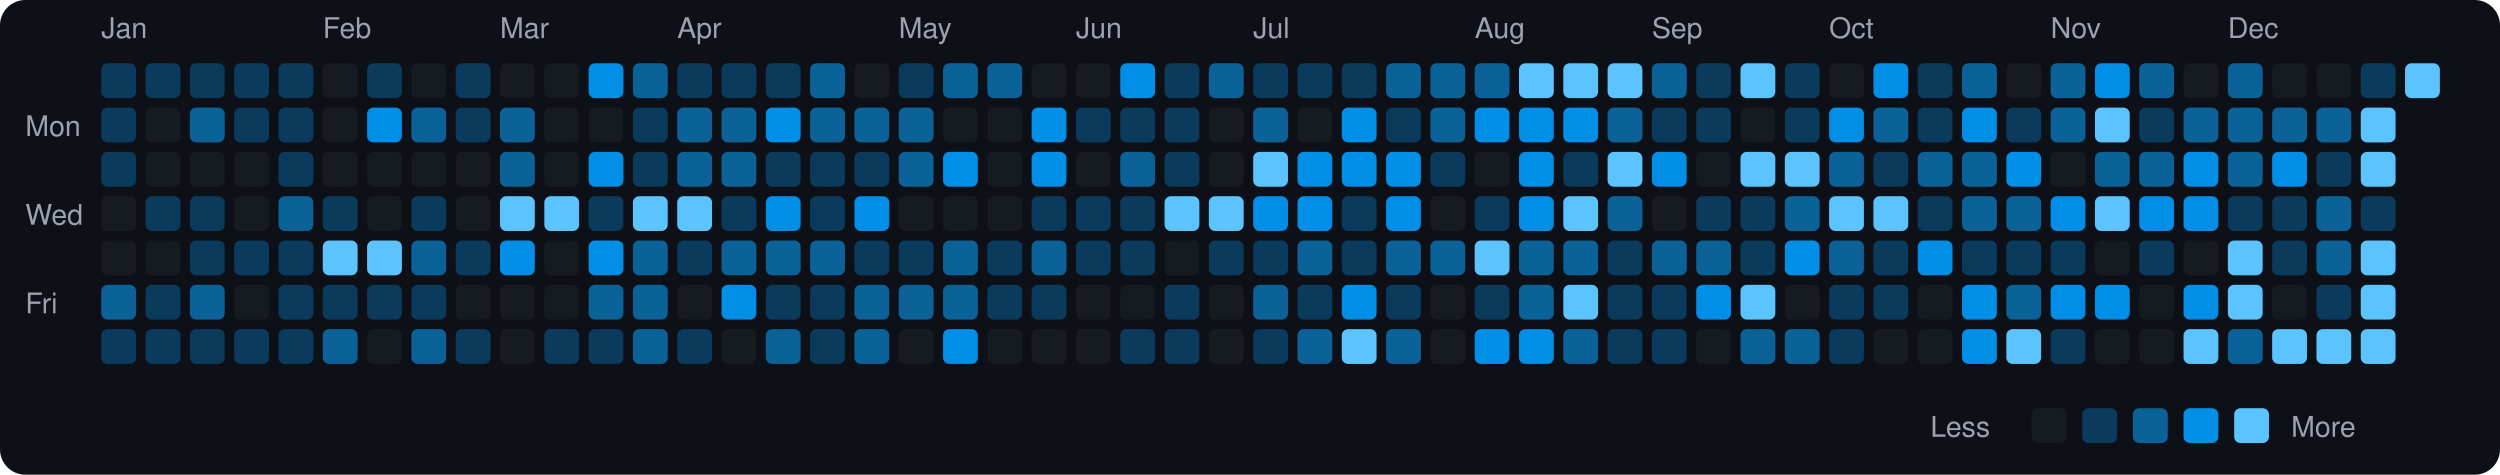
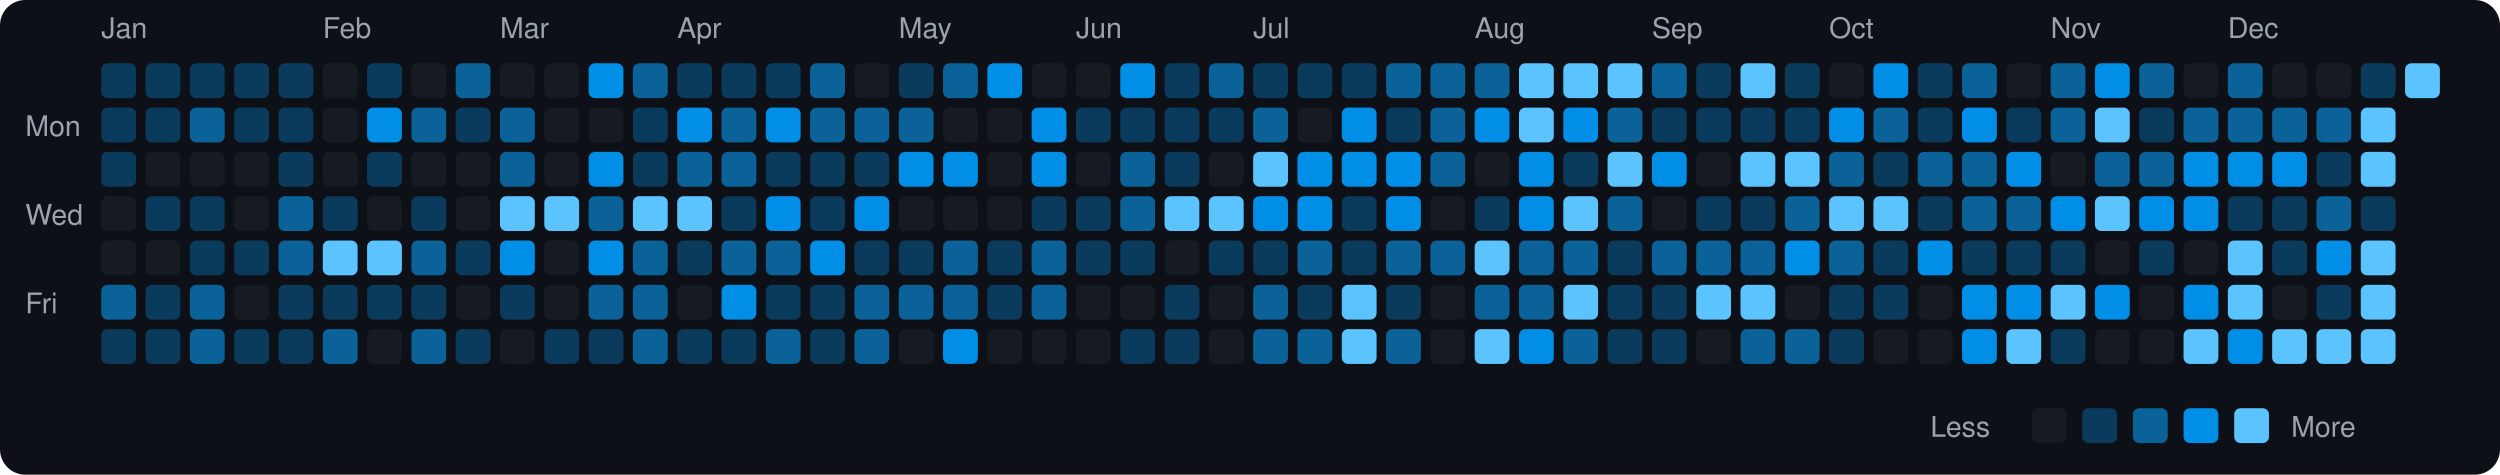
<svg xmlns="http://www.w3.org/2000/svg" viewBox="0 0 790 150" width="790" height="150">
  <rect width="790" height="150" fill="#0d1117" rx="8" ry="8" />
  <text x="8" y="43" fill="#9ca3af" font-size="9" font-family="-apple-system, BlinkMacSystemFont, 'Segoe UI', Helvetica, Arial, sans-serif">Mon</text>
  <text x="8" y="71" fill="#9ca3af" font-size="9" font-family="-apple-system, BlinkMacSystemFont, 'Segoe UI', Helvetica, Arial, sans-serif">Wed</text>
  <text x="8" y="99" fill="#9ca3af" font-size="9" font-family="-apple-system, BlinkMacSystemFont, 'Segoe UI', Helvetica, Arial, sans-serif">Fri</text>
  <text x="32" y="12" fill="#9ca3af" font-size="9" font-family="-apple-system, BlinkMacSystemFont, 'Segoe UI', Helvetica, Arial, sans-serif">Jan</text>
  <rect x="32" y="20" width="11" height="11" rx="2" ry="2" fill="#0b3b5c">
    </rect>
  <rect x="32" y="34" width="11" height="11" rx="2" ry="2" fill="#0b3b5c">
    </rect>
  <rect x="32" y="48" width="11" height="11" rx="2" ry="2" fill="#0b3b5c">
    </rect>
  <rect x="32" y="62" width="11" height="11" rx="2" ry="2" fill="#161b22">
    </rect>
  <rect x="32" y="76" width="11" height="11" rx="2" ry="2" fill="#161b22">
    </rect>
  <rect x="32" y="90" width="11" height="11" rx="2" ry="2" fill="#0a6299">
    </rect>
  <rect x="32" y="104" width="11" height="11" rx="2" ry="2" fill="#0b3b5c">
    </rect>
  <rect x="46" y="20" width="11" height="11" rx="2" ry="2" fill="#0b3b5c">
    </rect>
-   <rect x="46" y="34" width="11" height="11" rx="2" ry="2" fill="#161b22">
+   <rect x="46" y="34" width="11" height="11" rx="2" ry="2" fill="#0b3b5c">
    </rect>
  <rect x="46" y="48" width="11" height="11" rx="2" ry="2" fill="#161b22">
    </rect>
  <rect x="46" y="62" width="11" height="11" rx="2" ry="2" fill="#0b3b5c">
    </rect>
  <rect x="46" y="76" width="11" height="11" rx="2" ry="2" fill="#161b22">
    </rect>
  <rect x="46" y="90" width="11" height="11" rx="2" ry="2" fill="#0b3b5c">
    </rect>
  <rect x="46" y="104" width="11" height="11" rx="2" ry="2" fill="#0b3b5c">
    </rect>
  <rect x="60" y="20" width="11" height="11" rx="2" ry="2" fill="#0b3b5c">
    </rect>
  <rect x="60" y="34" width="11" height="11" rx="2" ry="2" fill="#0a6299">
    </rect>
  <rect x="60" y="48" width="11" height="11" rx="2" ry="2" fill="#161b22">
    </rect>
  <rect x="60" y="62" width="11" height="11" rx="2" ry="2" fill="#0b3b5c">
    </rect>
  <rect x="60" y="76" width="11" height="11" rx="2" ry="2" fill="#0b3b5c">
    </rect>
  <rect x="60" y="90" width="11" height="11" rx="2" ry="2" fill="#0a6299">
    </rect>
-   <rect x="60" y="104" width="11" height="11" rx="2" ry="2" fill="#0b3b5c">
+   <rect x="60" y="104" width="11" height="11" rx="2" ry="2" fill="#0a6299">
    </rect>
  <rect x="74" y="20" width="11" height="11" rx="2" ry="2" fill="#0b3b5c">
    </rect>
  <rect x="74" y="34" width="11" height="11" rx="2" ry="2" fill="#0b3b5c">
    </rect>
  <rect x="74" y="48" width="11" height="11" rx="2" ry="2" fill="#161b22">
    </rect>
  <rect x="74" y="62" width="11" height="11" rx="2" ry="2" fill="#161b22">
    </rect>
  <rect x="74" y="76" width="11" height="11" rx="2" ry="2" fill="#0b3b5c">
    </rect>
  <rect x="74" y="90" width="11" height="11" rx="2" ry="2" fill="#161b22">
    </rect>
  <rect x="74" y="104" width="11" height="11" rx="2" ry="2" fill="#0b3b5c">
    </rect>
  <rect x="88" y="20" width="11" height="11" rx="2" ry="2" fill="#0b3b5c">
    </rect>
  <rect x="88" y="34" width="11" height="11" rx="2" ry="2" fill="#0b3b5c">
    </rect>
  <rect x="88" y="48" width="11" height="11" rx="2" ry="2" fill="#0b3b5c">
    </rect>
  <rect x="88" y="62" width="11" height="11" rx="2" ry="2" fill="#0a6299">
    </rect>
-   <rect x="88" y="76" width="11" height="11" rx="2" ry="2" fill="#0b3b5c">
+   <rect x="88" y="76" width="11" height="11" rx="2" ry="2" fill="#0a6299">
    </rect>
  <rect x="88" y="90" width="11" height="11" rx="2" ry="2" fill="#0b3b5c">
    </rect>
  <rect x="88" y="104" width="11" height="11" rx="2" ry="2" fill="#0b3b5c">
    </rect>
  <text x="102" y="12" fill="#9ca3af" font-size="9" font-family="-apple-system, BlinkMacSystemFont, 'Segoe UI', Helvetica, Arial, sans-serif">Feb</text>
  <rect x="102" y="20" width="11" height="11" rx="2" ry="2" fill="#161b22">
    </rect>
  <rect x="102" y="34" width="11" height="11" rx="2" ry="2" fill="#161b22">
    </rect>
  <rect x="102" y="48" width="11" height="11" rx="2" ry="2" fill="#161b22">
    </rect>
  <rect x="102" y="62" width="11" height="11" rx="2" ry="2" fill="#0b3b5c">
    </rect>
  <rect x="102" y="76" width="11" height="11" rx="2" ry="2" fill="#5bc4ff">
    </rect>
  <rect x="102" y="90" width="11" height="11" rx="2" ry="2" fill="#0b3b5c">
    </rect>
  <rect x="102" y="104" width="11" height="11" rx="2" ry="2" fill="#0a6299">
    </rect>
  <rect x="116" y="20" width="11" height="11" rx="2" ry="2" fill="#0b3b5c">
    </rect>
  <rect x="116" y="34" width="11" height="11" rx="2" ry="2" fill="#008ee6">
    </rect>
-   <rect x="116" y="48" width="11" height="11" rx="2" ry="2" fill="#161b22">
+   <rect x="116" y="48" width="11" height="11" rx="2" ry="2" fill="#0b3b5c">
    </rect>
  <rect x="116" y="62" width="11" height="11" rx="2" ry="2" fill="#161b22">
    </rect>
  <rect x="116" y="76" width="11" height="11" rx="2" ry="2" fill="#5bc4ff">
    </rect>
  <rect x="116" y="90" width="11" height="11" rx="2" ry="2" fill="#0b3b5c">
    </rect>
  <rect x="116" y="104" width="11" height="11" rx="2" ry="2" fill="#161b22">
    </rect>
  <rect x="130" y="20" width="11" height="11" rx="2" ry="2" fill="#161b22">
    </rect>
  <rect x="130" y="34" width="11" height="11" rx="2" ry="2" fill="#0a6299">
    </rect>
  <rect x="130" y="48" width="11" height="11" rx="2" ry="2" fill="#161b22">
    </rect>
  <rect x="130" y="62" width="11" height="11" rx="2" ry="2" fill="#0b3b5c">
    </rect>
  <rect x="130" y="76" width="11" height="11" rx="2" ry="2" fill="#0a6299">
    </rect>
  <rect x="130" y="90" width="11" height="11" rx="2" ry="2" fill="#0b3b5c">
    </rect>
  <rect x="130" y="104" width="11" height="11" rx="2" ry="2" fill="#0a6299">
    </rect>
-   <rect x="144" y="20" width="11" height="11" rx="2" ry="2" fill="#0b3b5c">
+   <rect x="144" y="20" width="11" height="11" rx="2" ry="2" fill="#0a6299">
    </rect>
  <rect x="144" y="34" width="11" height="11" rx="2" ry="2" fill="#0b3b5c">
    </rect>
  <rect x="144" y="48" width="11" height="11" rx="2" ry="2" fill="#161b22">
    </rect>
  <rect x="144" y="62" width="11" height="11" rx="2" ry="2" fill="#161b22">
    </rect>
  <rect x="144" y="76" width="11" height="11" rx="2" ry="2" fill="#0b3b5c">
    </rect>
  <rect x="144" y="90" width="11" height="11" rx="2" ry="2" fill="#161b22">
    </rect>
  <rect x="144" y="104" width="11" height="11" rx="2" ry="2" fill="#0b3b5c">
    </rect>
  <text x="158" y="12" fill="#9ca3af" font-size="9" font-family="-apple-system, BlinkMacSystemFont, 'Segoe UI', Helvetica, Arial, sans-serif">Mar</text>
  <rect x="158" y="20" width="11" height="11" rx="2" ry="2" fill="#161b22">
    </rect>
  <rect x="158" y="34" width="11" height="11" rx="2" ry="2" fill="#0a6299">
    </rect>
  <rect x="158" y="48" width="11" height="11" rx="2" ry="2" fill="#0a6299">
    </rect>
  <rect x="158" y="62" width="11" height="11" rx="2" ry="2" fill="#5bc4ff">
    </rect>
  <rect x="158" y="76" width="11" height="11" rx="2" ry="2" fill="#008ee6">
    </rect>
-   <rect x="158" y="90" width="11" height="11" rx="2" ry="2" fill="#161b22">
+   <rect x="158" y="90" width="11" height="11" rx="2" ry="2" fill="#0b3b5c">
    </rect>
  <rect x="158" y="104" width="11" height="11" rx="2" ry="2" fill="#161b22">
    </rect>
  <rect x="172" y="20" width="11" height="11" rx="2" ry="2" fill="#161b22">
    </rect>
  <rect x="172" y="34" width="11" height="11" rx="2" ry="2" fill="#161b22">
    </rect>
  <rect x="172" y="48" width="11" height="11" rx="2" ry="2" fill="#161b22">
    </rect>
  <rect x="172" y="62" width="11" height="11" rx="2" ry="2" fill="#5bc4ff">
    </rect>
  <rect x="172" y="76" width="11" height="11" rx="2" ry="2" fill="#161b22">
    </rect>
  <rect x="172" y="90" width="11" height="11" rx="2" ry="2" fill="#161b22">
    </rect>
  <rect x="172" y="104" width="11" height="11" rx="2" ry="2" fill="#0b3b5c">
    </rect>
  <rect x="186" y="20" width="11" height="11" rx="2" ry="2" fill="#008ee6">
    </rect>
  <rect x="186" y="34" width="11" height="11" rx="2" ry="2" fill="#161b22">
    </rect>
  <rect x="186" y="48" width="11" height="11" rx="2" ry="2" fill="#008ee6">
    </rect>
-   <rect x="186" y="62" width="11" height="11" rx="2" ry="2" fill="#0b3b5c">
+   <rect x="186" y="62" width="11" height="11" rx="2" ry="2" fill="#0a6299">
    </rect>
  <rect x="186" y="76" width="11" height="11" rx="2" ry="2" fill="#008ee6">
    </rect>
  <rect x="186" y="90" width="11" height="11" rx="2" ry="2" fill="#0a6299">
    </rect>
  <rect x="186" y="104" width="11" height="11" rx="2" ry="2" fill="#0b3b5c">
    </rect>
  <rect x="200" y="20" width="11" height="11" rx="2" ry="2" fill="#0a6299">
    </rect>
  <rect x="200" y="34" width="11" height="11" rx="2" ry="2" fill="#0b3b5c">
    </rect>
  <rect x="200" y="48" width="11" height="11" rx="2" ry="2" fill="#0b3b5c">
    </rect>
  <rect x="200" y="62" width="11" height="11" rx="2" ry="2" fill="#5bc4ff">
    </rect>
  <rect x="200" y="76" width="11" height="11" rx="2" ry="2" fill="#0a6299">
    </rect>
  <rect x="200" y="90" width="11" height="11" rx="2" ry="2" fill="#0a6299">
    </rect>
  <rect x="200" y="104" width="11" height="11" rx="2" ry="2" fill="#0a6299">
    </rect>
  <text x="214" y="12" fill="#9ca3af" font-size="9" font-family="-apple-system, BlinkMacSystemFont, 'Segoe UI', Helvetica, Arial, sans-serif">Apr</text>
  <rect x="214" y="20" width="11" height="11" rx="2" ry="2" fill="#0b3b5c">
    </rect>
-   <rect x="214" y="34" width="11" height="11" rx="2" ry="2" fill="#0a6299">
+   <rect x="214" y="34" width="11" height="11" rx="2" ry="2" fill="#008ee6">
    </rect>
  <rect x="214" y="48" width="11" height="11" rx="2" ry="2" fill="#0a6299">
    </rect>
  <rect x="214" y="62" width="11" height="11" rx="2" ry="2" fill="#5bc4ff">
    </rect>
  <rect x="214" y="76" width="11" height="11" rx="2" ry="2" fill="#0b3b5c">
    </rect>
  <rect x="214" y="90" width="11" height="11" rx="2" ry="2" fill="#161b22">
    </rect>
  <rect x="214" y="104" width="11" height="11" rx="2" ry="2" fill="#0b3b5c">
    </rect>
  <rect x="228" y="20" width="11" height="11" rx="2" ry="2" fill="#0b3b5c">
    </rect>
  <rect x="228" y="34" width="11" height="11" rx="2" ry="2" fill="#0a6299">
    </rect>
  <rect x="228" y="48" width="11" height="11" rx="2" ry="2" fill="#0a6299">
    </rect>
  <rect x="228" y="62" width="11" height="11" rx="2" ry="2" fill="#0b3b5c">
    </rect>
  <rect x="228" y="76" width="11" height="11" rx="2" ry="2" fill="#0a6299">
    </rect>
  <rect x="228" y="90" width="11" height="11" rx="2" ry="2" fill="#008ee6">
    </rect>
-   <rect x="228" y="104" width="11" height="11" rx="2" ry="2" fill="#161b22">
+   <rect x="228" y="104" width="11" height="11" rx="2" ry="2" fill="#0b3b5c">
    </rect>
  <rect x="242" y="20" width="11" height="11" rx="2" ry="2" fill="#0b3b5c">
    </rect>
  <rect x="242" y="34" width="11" height="11" rx="2" ry="2" fill="#008ee6">
    </rect>
  <rect x="242" y="48" width="11" height="11" rx="2" ry="2" fill="#0b3b5c">
    </rect>
  <rect x="242" y="62" width="11" height="11" rx="2" ry="2" fill="#008ee6">
    </rect>
  <rect x="242" y="76" width="11" height="11" rx="2" ry="2" fill="#0a6299">
    </rect>
  <rect x="242" y="90" width="11" height="11" rx="2" ry="2" fill="#0b3b5c">
    </rect>
  <rect x="242" y="104" width="11" height="11" rx="2" ry="2" fill="#0a6299">
    </rect>
  <rect x="256" y="20" width="11" height="11" rx="2" ry="2" fill="#0a6299">
    </rect>
  <rect x="256" y="34" width="11" height="11" rx="2" ry="2" fill="#0a6299">
    </rect>
  <rect x="256" y="48" width="11" height="11" rx="2" ry="2" fill="#0b3b5c">
    </rect>
  <rect x="256" y="62" width="11" height="11" rx="2" ry="2" fill="#0b3b5c">
    </rect>
-   <rect x="256" y="76" width="11" height="11" rx="2" ry="2" fill="#0a6299">
+   <rect x="256" y="76" width="11" height="11" rx="2" ry="2" fill="#008ee6">
    </rect>
  <rect x="256" y="90" width="11" height="11" rx="2" ry="2" fill="#0b3b5c">
    </rect>
  <rect x="256" y="104" width="11" height="11" rx="2" ry="2" fill="#0b3b5c">
    </rect>
  <rect x="270" y="20" width="11" height="11" rx="2" ry="2" fill="#161b22">
    </rect>
  <rect x="270" y="34" width="11" height="11" rx="2" ry="2" fill="#0a6299">
    </rect>
  <rect x="270" y="48" width="11" height="11" rx="2" ry="2" fill="#0b3b5c">
    </rect>
  <rect x="270" y="62" width="11" height="11" rx="2" ry="2" fill="#008ee6">
    </rect>
  <rect x="270" y="76" width="11" height="11" rx="2" ry="2" fill="#0b3b5c">
    </rect>
  <rect x="270" y="90" width="11" height="11" rx="2" ry="2" fill="#0a6299">
    </rect>
  <rect x="270" y="104" width="11" height="11" rx="2" ry="2" fill="#0a6299">
    </rect>
  <text x="284" y="12" fill="#9ca3af" font-size="9" font-family="-apple-system, BlinkMacSystemFont, 'Segoe UI', Helvetica, Arial, sans-serif">May</text>
  <rect x="284" y="20" width="11" height="11" rx="2" ry="2" fill="#0b3b5c">
    </rect>
  <rect x="284" y="34" width="11" height="11" rx="2" ry="2" fill="#0a6299">
    </rect>
-   <rect x="284" y="48" width="11" height="11" rx="2" ry="2" fill="#0a6299">
+   <rect x="284" y="48" width="11" height="11" rx="2" ry="2" fill="#008ee6">
    </rect>
  <rect x="284" y="62" width="11" height="11" rx="2" ry="2" fill="#161b22">
    </rect>
  <rect x="284" y="76" width="11" height="11" rx="2" ry="2" fill="#0b3b5c">
    </rect>
  <rect x="284" y="90" width="11" height="11" rx="2" ry="2" fill="#0a6299">
    </rect>
  <rect x="284" y="104" width="11" height="11" rx="2" ry="2" fill="#161b22">
    </rect>
  <rect x="298" y="20" width="11" height="11" rx="2" ry="2" fill="#0a6299">
    </rect>
  <rect x="298" y="34" width="11" height="11" rx="2" ry="2" fill="#161b22">
    </rect>
  <rect x="298" y="48" width="11" height="11" rx="2" ry="2" fill="#008ee6">
    </rect>
  <rect x="298" y="62" width="11" height="11" rx="2" ry="2" fill="#161b22">
    </rect>
  <rect x="298" y="76" width="11" height="11" rx="2" ry="2" fill="#0a6299">
    </rect>
  <rect x="298" y="90" width="11" height="11" rx="2" ry="2" fill="#0a6299">
    </rect>
  <rect x="298" y="104" width="11" height="11" rx="2" ry="2" fill="#008ee6">
    </rect>
-   <rect x="312" y="20" width="11" height="11" rx="2" ry="2" fill="#0a6299">
+   <rect x="312" y="20" width="11" height="11" rx="2" ry="2" fill="#008ee6">
    </rect>
  <rect x="312" y="34" width="11" height="11" rx="2" ry="2" fill="#161b22">
    </rect>
  <rect x="312" y="48" width="11" height="11" rx="2" ry="2" fill="#161b22">
    </rect>
  <rect x="312" y="62" width="11" height="11" rx="2" ry="2" fill="#161b22">
    </rect>
  <rect x="312" y="76" width="11" height="11" rx="2" ry="2" fill="#0b3b5c">
    </rect>
  <rect x="312" y="90" width="11" height="11" rx="2" ry="2" fill="#0b3b5c">
    </rect>
  <rect x="312" y="104" width="11" height="11" rx="2" ry="2" fill="#161b22">
    </rect>
  <rect x="326" y="20" width="11" height="11" rx="2" ry="2" fill="#161b22">
    </rect>
  <rect x="326" y="34" width="11" height="11" rx="2" ry="2" fill="#008ee6">
    </rect>
  <rect x="326" y="48" width="11" height="11" rx="2" ry="2" fill="#008ee6">
    </rect>
  <rect x="326" y="62" width="11" height="11" rx="2" ry="2" fill="#0b3b5c">
    </rect>
  <rect x="326" y="76" width="11" height="11" rx="2" ry="2" fill="#0a6299">
    </rect>
-   <rect x="326" y="90" width="11" height="11" rx="2" ry="2" fill="#0b3b5c">
+   <rect x="326" y="90" width="11" height="11" rx="2" ry="2" fill="#0a6299">
    </rect>
  <rect x="326" y="104" width="11" height="11" rx="2" ry="2" fill="#161b22">
    </rect>
  <text x="340" y="12" fill="#9ca3af" font-size="9" font-family="-apple-system, BlinkMacSystemFont, 'Segoe UI', Helvetica, Arial, sans-serif">Jun</text>
  <rect x="340" y="20" width="11" height="11" rx="2" ry="2" fill="#161b22">
    </rect>
  <rect x="340" y="34" width="11" height="11" rx="2" ry="2" fill="#0b3b5c">
    </rect>
  <rect x="340" y="48" width="11" height="11" rx="2" ry="2" fill="#161b22">
    </rect>
  <rect x="340" y="62" width="11" height="11" rx="2" ry="2" fill="#0b3b5c">
    </rect>
  <rect x="340" y="76" width="11" height="11" rx="2" ry="2" fill="#0b3b5c">
    </rect>
  <rect x="340" y="90" width="11" height="11" rx="2" ry="2" fill="#161b22">
    </rect>
  <rect x="340" y="104" width="11" height="11" rx="2" ry="2" fill="#161b22">
    </rect>
  <rect x="354" y="20" width="11" height="11" rx="2" ry="2" fill="#008ee6">
    </rect>
  <rect x="354" y="34" width="11" height="11" rx="2" ry="2" fill="#0b3b5c">
    </rect>
  <rect x="354" y="48" width="11" height="11" rx="2" ry="2" fill="#0a6299">
    </rect>
-   <rect x="354" y="62" width="11" height="11" rx="2" ry="2" fill="#0b3b5c">
+   <rect x="354" y="62" width="11" height="11" rx="2" ry="2" fill="#0a6299">
    </rect>
  <rect x="354" y="76" width="11" height="11" rx="2" ry="2" fill="#0b3b5c">
    </rect>
  <rect x="354" y="90" width="11" height="11" rx="2" ry="2" fill="#161b22">
    </rect>
  <rect x="354" y="104" width="11" height="11" rx="2" ry="2" fill="#0b3b5c">
    </rect>
  <rect x="368" y="20" width="11" height="11" rx="2" ry="2" fill="#0b3b5c">
    </rect>
  <rect x="368" y="34" width="11" height="11" rx="2" ry="2" fill="#0b3b5c">
    </rect>
  <rect x="368" y="48" width="11" height="11" rx="2" ry="2" fill="#0b3b5c">
    </rect>
  <rect x="368" y="62" width="11" height="11" rx="2" ry="2" fill="#5bc4ff">
    </rect>
  <rect x="368" y="76" width="11" height="11" rx="2" ry="2" fill="#161b22">
    </rect>
  <rect x="368" y="90" width="11" height="11" rx="2" ry="2" fill="#0b3b5c">
    </rect>
  <rect x="368" y="104" width="11" height="11" rx="2" ry="2" fill="#0b3b5c">
    </rect>
  <rect x="382" y="20" width="11" height="11" rx="2" ry="2" fill="#0a6299">
    </rect>
-   <rect x="382" y="34" width="11" height="11" rx="2" ry="2" fill="#161b22">
+   <rect x="382" y="34" width="11" height="11" rx="2" ry="2" fill="#0b3b5c">
    </rect>
  <rect x="382" y="48" width="11" height="11" rx="2" ry="2" fill="#161b22">
    </rect>
  <rect x="382" y="62" width="11" height="11" rx="2" ry="2" fill="#5bc4ff">
    </rect>
  <rect x="382" y="76" width="11" height="11" rx="2" ry="2" fill="#0b3b5c">
    </rect>
  <rect x="382" y="90" width="11" height="11" rx="2" ry="2" fill="#161b22">
    </rect>
  <rect x="382" y="104" width="11" height="11" rx="2" ry="2" fill="#161b22">
    </rect>
  <text x="396" y="12" fill="#9ca3af" font-size="9" font-family="-apple-system, BlinkMacSystemFont, 'Segoe UI', Helvetica, Arial, sans-serif">Jul</text>
  <rect x="396" y="20" width="11" height="11" rx="2" ry="2" fill="#0b3b5c">
    </rect>
  <rect x="396" y="34" width="11" height="11" rx="2" ry="2" fill="#0a6299">
    </rect>
  <rect x="396" y="48" width="11" height="11" rx="2" ry="2" fill="#5bc4ff">
    </rect>
  <rect x="396" y="62" width="11" height="11" rx="2" ry="2" fill="#008ee6">
    </rect>
  <rect x="396" y="76" width="11" height="11" rx="2" ry="2" fill="#0b3b5c">
    </rect>
  <rect x="396" y="90" width="11" height="11" rx="2" ry="2" fill="#0a6299">
    </rect>
-   <rect x="396" y="104" width="11" height="11" rx="2" ry="2" fill="#0b3b5c">
+   <rect x="396" y="104" width="11" height="11" rx="2" ry="2" fill="#0a6299">
    </rect>
  <rect x="410" y="20" width="11" height="11" rx="2" ry="2" fill="#0b3b5c">
    </rect>
  <rect x="410" y="34" width="11" height="11" rx="2" ry="2" fill="#161b22">
    </rect>
  <rect x="410" y="48" width="11" height="11" rx="2" ry="2" fill="#008ee6">
    </rect>
  <rect x="410" y="62" width="11" height="11" rx="2" ry="2" fill="#008ee6">
    </rect>
  <rect x="410" y="76" width="11" height="11" rx="2" ry="2" fill="#0a6299">
    </rect>
  <rect x="410" y="90" width="11" height="11" rx="2" ry="2" fill="#0b3b5c">
    </rect>
  <rect x="410" y="104" width="11" height="11" rx="2" ry="2" fill="#0a6299">
    </rect>
  <rect x="424" y="20" width="11" height="11" rx="2" ry="2" fill="#0b3b5c">
    </rect>
  <rect x="424" y="34" width="11" height="11" rx="2" ry="2" fill="#008ee6">
    </rect>
  <rect x="424" y="48" width="11" height="11" rx="2" ry="2" fill="#008ee6">
    </rect>
  <rect x="424" y="62" width="11" height="11" rx="2" ry="2" fill="#0b3b5c">
    </rect>
  <rect x="424" y="76" width="11" height="11" rx="2" ry="2" fill="#0b3b5c">
    </rect>
-   <rect x="424" y="90" width="11" height="11" rx="2" ry="2" fill="#008ee6">
+   <rect x="424" y="90" width="11" height="11" rx="2" ry="2" fill="#5bc4ff">
    </rect>
  <rect x="424" y="104" width="11" height="11" rx="2" ry="2" fill="#5bc4ff">
    </rect>
  <rect x="438" y="20" width="11" height="11" rx="2" ry="2" fill="#0a6299">
    </rect>
  <rect x="438" y="34" width="11" height="11" rx="2" ry="2" fill="#0b3b5c">
    </rect>
  <rect x="438" y="48" width="11" height="11" rx="2" ry="2" fill="#008ee6">
    </rect>
  <rect x="438" y="62" width="11" height="11" rx="2" ry="2" fill="#008ee6">
    </rect>
  <rect x="438" y="76" width="11" height="11" rx="2" ry="2" fill="#0a6299">
    </rect>
  <rect x="438" y="90" width="11" height="11" rx="2" ry="2" fill="#0b3b5c">
    </rect>
  <rect x="438" y="104" width="11" height="11" rx="2" ry="2" fill="#0a6299">
    </rect>
  <rect x="452" y="20" width="11" height="11" rx="2" ry="2" fill="#0a6299">
    </rect>
  <rect x="452" y="34" width="11" height="11" rx="2" ry="2" fill="#0a6299">
    </rect>
-   <rect x="452" y="48" width="11" height="11" rx="2" ry="2" fill="#0b3b5c">
+   <rect x="452" y="48" width="11" height="11" rx="2" ry="2" fill="#0a6299">
    </rect>
  <rect x="452" y="62" width="11" height="11" rx="2" ry="2" fill="#161b22">
    </rect>
  <rect x="452" y="76" width="11" height="11" rx="2" ry="2" fill="#0a6299">
    </rect>
  <rect x="452" y="90" width="11" height="11" rx="2" ry="2" fill="#161b22">
    </rect>
  <rect x="452" y="104" width="11" height="11" rx="2" ry="2" fill="#161b22">
    </rect>
  <text x="466" y="12" fill="#9ca3af" font-size="9" font-family="-apple-system, BlinkMacSystemFont, 'Segoe UI', Helvetica, Arial, sans-serif">Aug</text>
  <rect x="466" y="20" width="11" height="11" rx="2" ry="2" fill="#0a6299">
    </rect>
  <rect x="466" y="34" width="11" height="11" rx="2" ry="2" fill="#008ee6">
    </rect>
  <rect x="466" y="48" width="11" height="11" rx="2" ry="2" fill="#161b22">
    </rect>
  <rect x="466" y="62" width="11" height="11" rx="2" ry="2" fill="#0b3b5c">
    </rect>
  <rect x="466" y="76" width="11" height="11" rx="2" ry="2" fill="#5bc4ff">
    </rect>
-   <rect x="466" y="90" width="11" height="11" rx="2" ry="2" fill="#0b3b5c">
-     </rect>
-   <rect x="466" y="104" width="11" height="11" rx="2" ry="2" fill="#008ee6">
+   <rect x="466" y="90" width="11" height="11" rx="2" ry="2" fill="#0a6299">
+     </rect>
+   <rect x="466" y="104" width="11" height="11" rx="2" ry="2" fill="#5bc4ff">
    </rect>
  <rect x="480" y="20" width="11" height="11" rx="2" ry="2" fill="#5bc4ff">
    </rect>
-   <rect x="480" y="34" width="11" height="11" rx="2" ry="2" fill="#008ee6">
+   <rect x="480" y="34" width="11" height="11" rx="2" ry="2" fill="#5bc4ff">
    </rect>
  <rect x="480" y="48" width="11" height="11" rx="2" ry="2" fill="#008ee6">
    </rect>
  <rect x="480" y="62" width="11" height="11" rx="2" ry="2" fill="#008ee6">
    </rect>
  <rect x="480" y="76" width="11" height="11" rx="2" ry="2" fill="#0a6299">
    </rect>
  <rect x="480" y="90" width="11" height="11" rx="2" ry="2" fill="#0a6299">
    </rect>
  <rect x="480" y="104" width="11" height="11" rx="2" ry="2" fill="#008ee6">
    </rect>
  <rect x="494" y="20" width="11" height="11" rx="2" ry="2" fill="#5bc4ff">
    </rect>
  <rect x="494" y="34" width="11" height="11" rx="2" ry="2" fill="#008ee6">
    </rect>
  <rect x="494" y="48" width="11" height="11" rx="2" ry="2" fill="#0b3b5c">
    </rect>
  <rect x="494" y="62" width="11" height="11" rx="2" ry="2" fill="#5bc4ff">
    </rect>
  <rect x="494" y="76" width="11" height="11" rx="2" ry="2" fill="#0a6299">
    </rect>
  <rect x="494" y="90" width="11" height="11" rx="2" ry="2" fill="#5bc4ff">
    </rect>
  <rect x="494" y="104" width="11" height="11" rx="2" ry="2" fill="#0a6299">
    </rect>
  <rect x="508" y="20" width="11" height="11" rx="2" ry="2" fill="#5bc4ff">
    </rect>
  <rect x="508" y="34" width="11" height="11" rx="2" ry="2" fill="#0a6299">
    </rect>
  <rect x="508" y="48" width="11" height="11" rx="2" ry="2" fill="#5bc4ff">
    </rect>
  <rect x="508" y="62" width="11" height="11" rx="2" ry="2" fill="#0a6299">
    </rect>
  <rect x="508" y="76" width="11" height="11" rx="2" ry="2" fill="#0b3b5c">
    </rect>
  <rect x="508" y="90" width="11" height="11" rx="2" ry="2" fill="#0b3b5c">
    </rect>
  <rect x="508" y="104" width="11" height="11" rx="2" ry="2" fill="#0b3b5c">
    </rect>
  <text x="522" y="12" fill="#9ca3af" font-size="9" font-family="-apple-system, BlinkMacSystemFont, 'Segoe UI', Helvetica, Arial, sans-serif">Sep</text>
  <rect x="522" y="20" width="11" height="11" rx="2" ry="2" fill="#0a6299">
    </rect>
  <rect x="522" y="34" width="11" height="11" rx="2" ry="2" fill="#0b3b5c">
    </rect>
  <rect x="522" y="48" width="11" height="11" rx="2" ry="2" fill="#008ee6">
    </rect>
  <rect x="522" y="62" width="11" height="11" rx="2" ry="2" fill="#161b22">
    </rect>
  <rect x="522" y="76" width="11" height="11" rx="2" ry="2" fill="#0a6299">
    </rect>
  <rect x="522" y="90" width="11" height="11" rx="2" ry="2" fill="#0b3b5c">
    </rect>
  <rect x="522" y="104" width="11" height="11" rx="2" ry="2" fill="#0b3b5c">
    </rect>
  <rect x="536" y="20" width="11" height="11" rx="2" ry="2" fill="#0b3b5c">
    </rect>
  <rect x="536" y="34" width="11" height="11" rx="2" ry="2" fill="#0b3b5c">
    </rect>
  <rect x="536" y="48" width="11" height="11" rx="2" ry="2" fill="#161b22">
    </rect>
  <rect x="536" y="62" width="11" height="11" rx="2" ry="2" fill="#0b3b5c">
    </rect>
  <rect x="536" y="76" width="11" height="11" rx="2" ry="2" fill="#0a6299">
    </rect>
-   <rect x="536" y="90" width="11" height="11" rx="2" ry="2" fill="#008ee6">
+   <rect x="536" y="90" width="11" height="11" rx="2" ry="2" fill="#5bc4ff">
    </rect>
  <rect x="536" y="104" width="11" height="11" rx="2" ry="2" fill="#161b22">
    </rect>
  <rect x="550" y="20" width="11" height="11" rx="2" ry="2" fill="#5bc4ff">
    </rect>
-   <rect x="550" y="34" width="11" height="11" rx="2" ry="2" fill="#161b22">
+   <rect x="550" y="34" width="11" height="11" rx="2" ry="2" fill="#0b3b5c">
    </rect>
  <rect x="550" y="48" width="11" height="11" rx="2" ry="2" fill="#5bc4ff">
    </rect>
  <rect x="550" y="62" width="11" height="11" rx="2" ry="2" fill="#0b3b5c">
    </rect>
-   <rect x="550" y="76" width="11" height="11" rx="2" ry="2" fill="#0b3b5c">
+   <rect x="550" y="76" width="11" height="11" rx="2" ry="2" fill="#0a6299">
    </rect>
  <rect x="550" y="90" width="11" height="11" rx="2" ry="2" fill="#5bc4ff">
    </rect>
  <rect x="550" y="104" width="11" height="11" rx="2" ry="2" fill="#0a6299">
    </rect>
  <rect x="564" y="20" width="11" height="11" rx="2" ry="2" fill="#0b3b5c">
    </rect>
  <rect x="564" y="34" width="11" height="11" rx="2" ry="2" fill="#0b3b5c">
    </rect>
  <rect x="564" y="48" width="11" height="11" rx="2" ry="2" fill="#5bc4ff">
    </rect>
  <rect x="564" y="62" width="11" height="11" rx="2" ry="2" fill="#0a6299">
    </rect>
  <rect x="564" y="76" width="11" height="11" rx="2" ry="2" fill="#008ee6">
    </rect>
  <rect x="564" y="90" width="11" height="11" rx="2" ry="2" fill="#161b22">
    </rect>
  <rect x="564" y="104" width="11" height="11" rx="2" ry="2" fill="#0a6299">
    </rect>
  <text x="578" y="12" fill="#9ca3af" font-size="9" font-family="-apple-system, BlinkMacSystemFont, 'Segoe UI', Helvetica, Arial, sans-serif">Oct</text>
  <rect x="578" y="20" width="11" height="11" rx="2" ry="2" fill="#161b22">
    </rect>
  <rect x="578" y="34" width="11" height="11" rx="2" ry="2" fill="#008ee6">
    </rect>
  <rect x="578" y="48" width="11" height="11" rx="2" ry="2" fill="#0a6299">
    </rect>
  <rect x="578" y="62" width="11" height="11" rx="2" ry="2" fill="#5bc4ff">
    </rect>
  <rect x="578" y="76" width="11" height="11" rx="2" ry="2" fill="#0a6299">
    </rect>
  <rect x="578" y="90" width="11" height="11" rx="2" ry="2" fill="#0b3b5c">
    </rect>
  <rect x="578" y="104" width="11" height="11" rx="2" ry="2" fill="#0b3b5c">
    </rect>
  <rect x="592" y="20" width="11" height="11" rx="2" ry="2" fill="#008ee6">
    </rect>
  <rect x="592" y="34" width="11" height="11" rx="2" ry="2" fill="#0a6299">
    </rect>
  <rect x="592" y="48" width="11" height="11" rx="2" ry="2" fill="#0b3b5c">
    </rect>
  <rect x="592" y="62" width="11" height="11" rx="2" ry="2" fill="#5bc4ff">
    </rect>
  <rect x="592" y="76" width="11" height="11" rx="2" ry="2" fill="#0b3b5c">
    </rect>
  <rect x="592" y="90" width="11" height="11" rx="2" ry="2" fill="#0b3b5c">
    </rect>
  <rect x="592" y="104" width="11" height="11" rx="2" ry="2" fill="#161b22">
    </rect>
  <rect x="606" y="20" width="11" height="11" rx="2" ry="2" fill="#0b3b5c">
    </rect>
  <rect x="606" y="34" width="11" height="11" rx="2" ry="2" fill="#0b3b5c">
    </rect>
  <rect x="606" y="48" width="11" height="11" rx="2" ry="2" fill="#0a6299">
    </rect>
  <rect x="606" y="62" width="11" height="11" rx="2" ry="2" fill="#0b3b5c">
    </rect>
  <rect x="606" y="76" width="11" height="11" rx="2" ry="2" fill="#008ee6">
    </rect>
  <rect x="606" y="90" width="11" height="11" rx="2" ry="2" fill="#161b22">
    </rect>
  <rect x="606" y="104" width="11" height="11" rx="2" ry="2" fill="#161b22">
    </rect>
  <rect x="620" y="20" width="11" height="11" rx="2" ry="2" fill="#0a6299">
    </rect>
  <rect x="620" y="34" width="11" height="11" rx="2" ry="2" fill="#008ee6">
    </rect>
  <rect x="620" y="48" width="11" height="11" rx="2" ry="2" fill="#0a6299">
    </rect>
  <rect x="620" y="62" width="11" height="11" rx="2" ry="2" fill="#0a6299">
    </rect>
  <rect x="620" y="76" width="11" height="11" rx="2" ry="2" fill="#0b3b5c">
    </rect>
  <rect x="620" y="90" width="11" height="11" rx="2" ry="2" fill="#008ee6">
    </rect>
  <rect x="620" y="104" width="11" height="11" rx="2" ry="2" fill="#008ee6">
    </rect>
  <rect x="634" y="20" width="11" height="11" rx="2" ry="2" fill="#161b22">
    </rect>
  <rect x="634" y="34" width="11" height="11" rx="2" ry="2" fill="#0b3b5c">
    </rect>
  <rect x="634" y="48" width="11" height="11" rx="2" ry="2" fill="#008ee6">
    </rect>
  <rect x="634" y="62" width="11" height="11" rx="2" ry="2" fill="#0a6299">
    </rect>
  <rect x="634" y="76" width="11" height="11" rx="2" ry="2" fill="#0b3b5c">
    </rect>
-   <rect x="634" y="90" width="11" height="11" rx="2" ry="2" fill="#0a6299">
+   <rect x="634" y="90" width="11" height="11" rx="2" ry="2" fill="#008ee6">
    </rect>
  <rect x="634" y="104" width="11" height="11" rx="2" ry="2" fill="#5bc4ff">
    </rect>
  <text x="648" y="12" fill="#9ca3af" font-size="9" font-family="-apple-system, BlinkMacSystemFont, 'Segoe UI', Helvetica, Arial, sans-serif">Nov</text>
  <rect x="648" y="20" width="11" height="11" rx="2" ry="2" fill="#0a6299">
    </rect>
  <rect x="648" y="34" width="11" height="11" rx="2" ry="2" fill="#0a6299">
    </rect>
  <rect x="648" y="48" width="11" height="11" rx="2" ry="2" fill="#161b22">
    </rect>
  <rect x="648" y="62" width="11" height="11" rx="2" ry="2" fill="#008ee6">
    </rect>
  <rect x="648" y="76" width="11" height="11" rx="2" ry="2" fill="#0b3b5c">
    </rect>
-   <rect x="648" y="90" width="11" height="11" rx="2" ry="2" fill="#008ee6">
+   <rect x="648" y="90" width="11" height="11" rx="2" ry="2" fill="#5bc4ff">
    </rect>
  <rect x="648" y="104" width="11" height="11" rx="2" ry="2" fill="#0b3b5c">
    </rect>
  <rect x="662" y="20" width="11" height="11" rx="2" ry="2" fill="#008ee6">
    </rect>
  <rect x="662" y="34" width="11" height="11" rx="2" ry="2" fill="#5bc4ff">
    </rect>
  <rect x="662" y="48" width="11" height="11" rx="2" ry="2" fill="#0a6299">
    </rect>
  <rect x="662" y="62" width="11" height="11" rx="2" ry="2" fill="#5bc4ff">
    </rect>
  <rect x="662" y="76" width="11" height="11" rx="2" ry="2" fill="#161b22">
    </rect>
  <rect x="662" y="90" width="11" height="11" rx="2" ry="2" fill="#008ee6">
    </rect>
  <rect x="662" y="104" width="11" height="11" rx="2" ry="2" fill="#161b22">
    </rect>
  <rect x="676" y="20" width="11" height="11" rx="2" ry="2" fill="#0a6299">
    </rect>
  <rect x="676" y="34" width="11" height="11" rx="2" ry="2" fill="#0b3b5c">
    </rect>
  <rect x="676" y="48" width="11" height="11" rx="2" ry="2" fill="#0a6299">
    </rect>
  <rect x="676" y="62" width="11" height="11" rx="2" ry="2" fill="#008ee6">
    </rect>
  <rect x="676" y="76" width="11" height="11" rx="2" ry="2" fill="#0b3b5c">
    </rect>
  <rect x="676" y="90" width="11" height="11" rx="2" ry="2" fill="#161b22">
    </rect>
  <rect x="676" y="104" width="11" height="11" rx="2" ry="2" fill="#161b22">
    </rect>
  <rect x="690" y="20" width="11" height="11" rx="2" ry="2" fill="#161b22">
    </rect>
  <rect x="690" y="34" width="11" height="11" rx="2" ry="2" fill="#0a6299">
    </rect>
  <rect x="690" y="48" width="11" height="11" rx="2" ry="2" fill="#008ee6">
    </rect>
  <rect x="690" y="62" width="11" height="11" rx="2" ry="2" fill="#008ee6">
    </rect>
  <rect x="690" y="76" width="11" height="11" rx="2" ry="2" fill="#161b22">
    </rect>
  <rect x="690" y="90" width="11" height="11" rx="2" ry="2" fill="#008ee6">
    </rect>
  <rect x="690" y="104" width="11" height="11" rx="2" ry="2" fill="#5bc4ff">
    </rect>
  <text x="704" y="12" fill="#9ca3af" font-size="9" font-family="-apple-system, BlinkMacSystemFont, 'Segoe UI', Helvetica, Arial, sans-serif">Dec</text>
  <rect x="704" y="20" width="11" height="11" rx="2" ry="2" fill="#0a6299">
    </rect>
  <rect x="704" y="34" width="11" height="11" rx="2" ry="2" fill="#0a6299">
    </rect>
-   <rect x="704" y="48" width="11" height="11" rx="2" ry="2" fill="#0a6299">
+   <rect x="704" y="48" width="11" height="11" rx="2" ry="2" fill="#008ee6">
    </rect>
  <rect x="704" y="62" width="11" height="11" rx="2" ry="2" fill="#0b3b5c">
    </rect>
  <rect x="704" y="76" width="11" height="11" rx="2" ry="2" fill="#5bc4ff">
    </rect>
  <rect x="704" y="90" width="11" height="11" rx="2" ry="2" fill="#5bc4ff">
    </rect>
-   <rect x="704" y="104" width="11" height="11" rx="2" ry="2" fill="#0a6299">
+   <rect x="704" y="104" width="11" height="11" rx="2" ry="2" fill="#008ee6">
    </rect>
  <rect x="718" y="20" width="11" height="11" rx="2" ry="2" fill="#161b22">
    </rect>
  <rect x="718" y="34" width="11" height="11" rx="2" ry="2" fill="#0a6299">
    </rect>
  <rect x="718" y="48" width="11" height="11" rx="2" ry="2" fill="#008ee6">
    </rect>
  <rect x="718" y="62" width="11" height="11" rx="2" ry="2" fill="#0b3b5c">
    </rect>
  <rect x="718" y="76" width="11" height="11" rx="2" ry="2" fill="#0b3b5c">
    </rect>
  <rect x="718" y="90" width="11" height="11" rx="2" ry="2" fill="#161b22">
    </rect>
  <rect x="718" y="104" width="11" height="11" rx="2" ry="2" fill="#5bc4ff">
    </rect>
  <rect x="732" y="20" width="11" height="11" rx="2" ry="2" fill="#161b22">
    </rect>
  <rect x="732" y="34" width="11" height="11" rx="2" ry="2" fill="#0a6299">
    </rect>
  <rect x="732" y="48" width="11" height="11" rx="2" ry="2" fill="#0b3b5c">
    </rect>
  <rect x="732" y="62" width="11" height="11" rx="2" ry="2" fill="#0a6299">
    </rect>
-   <rect x="732" y="76" width="11" height="11" rx="2" ry="2" fill="#0a6299">
+   <rect x="732" y="76" width="11" height="11" rx="2" ry="2" fill="#008ee6">
    </rect>
  <rect x="732" y="90" width="11" height="11" rx="2" ry="2" fill="#0b3b5c">
    </rect>
  <rect x="732" y="104" width="11" height="11" rx="2" ry="2" fill="#5bc4ff">
    </rect>
  <rect x="746" y="20" width="11" height="11" rx="2" ry="2" fill="#0b3b5c">
    </rect>
  <rect x="746" y="34" width="11" height="11" rx="2" ry="2" fill="#5bc4ff">
    </rect>
  <rect x="746" y="48" width="11" height="11" rx="2" ry="2" fill="#5bc4ff">
    </rect>
  <rect x="746" y="62" width="11" height="11" rx="2" ry="2" fill="#0b3b5c">
    </rect>
  <rect x="746" y="76" width="11" height="11" rx="2" ry="2" fill="#5bc4ff">
    </rect>
  <rect x="746" y="90" width="11" height="11" rx="2" ry="2" fill="#5bc4ff">
    </rect>
  <rect x="746" y="104" width="11" height="11" rx="2" ry="2" fill="#5bc4ff">
    </rect>
  <rect x="760" y="20" width="11" height="11" rx="2" ry="2" fill="#5bc4ff">
    </rect>
  <text x="610" y="138" fill="#9ca3af" font-size="9" font-family="-apple-system, BlinkMacSystemFont, 'Segoe UI', Helvetica, Arial, sans-serif">Less</text>
  <rect x="642" y="129" width="11" height="11" rx="2" ry="2" fill="#161b22" />
  <rect x="658" y="129" width="11" height="11" rx="2" ry="2" fill="#0b3b5c" />
  <rect x="674" y="129" width="11" height="11" rx="2" ry="2" fill="#0a6299" />
  <rect x="690" y="129" width="11" height="11" rx="2" ry="2" fill="#008ee6" />
  <rect x="706" y="129" width="11" height="11" rx="2" ry="2" fill="#5bc4ff" />
  <text x="724" y="138" fill="#9ca3af" font-size="9" font-family="-apple-system, BlinkMacSystemFont, 'Segoe UI', Helvetica, Arial, sans-serif">More</text>
</svg>
